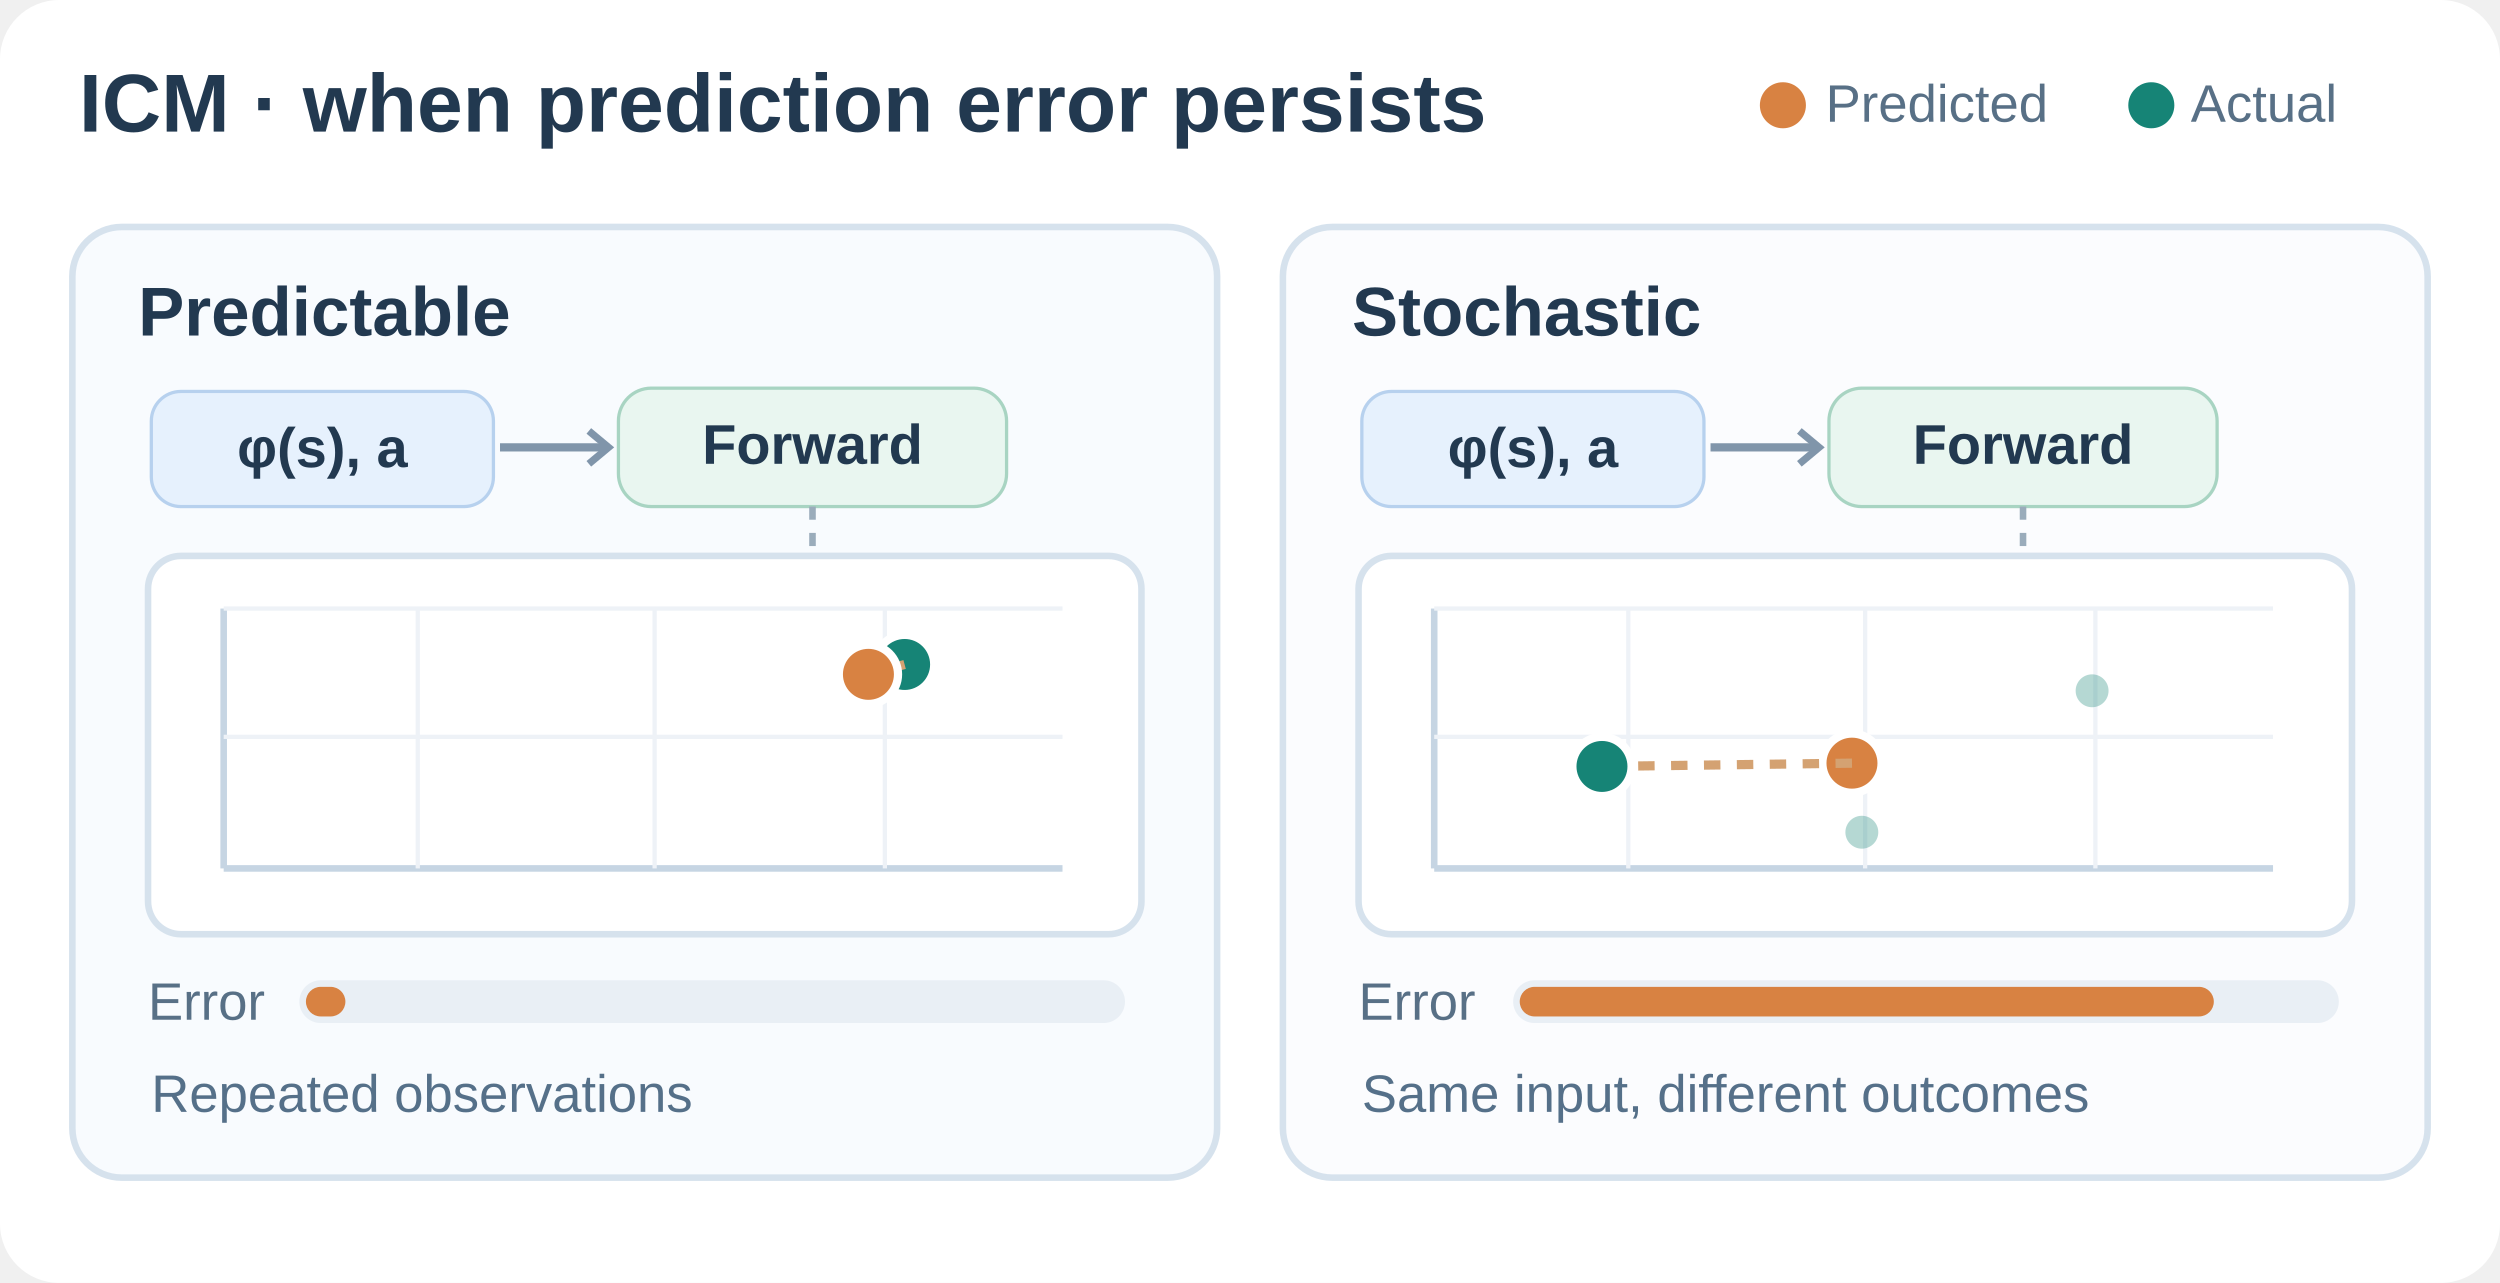
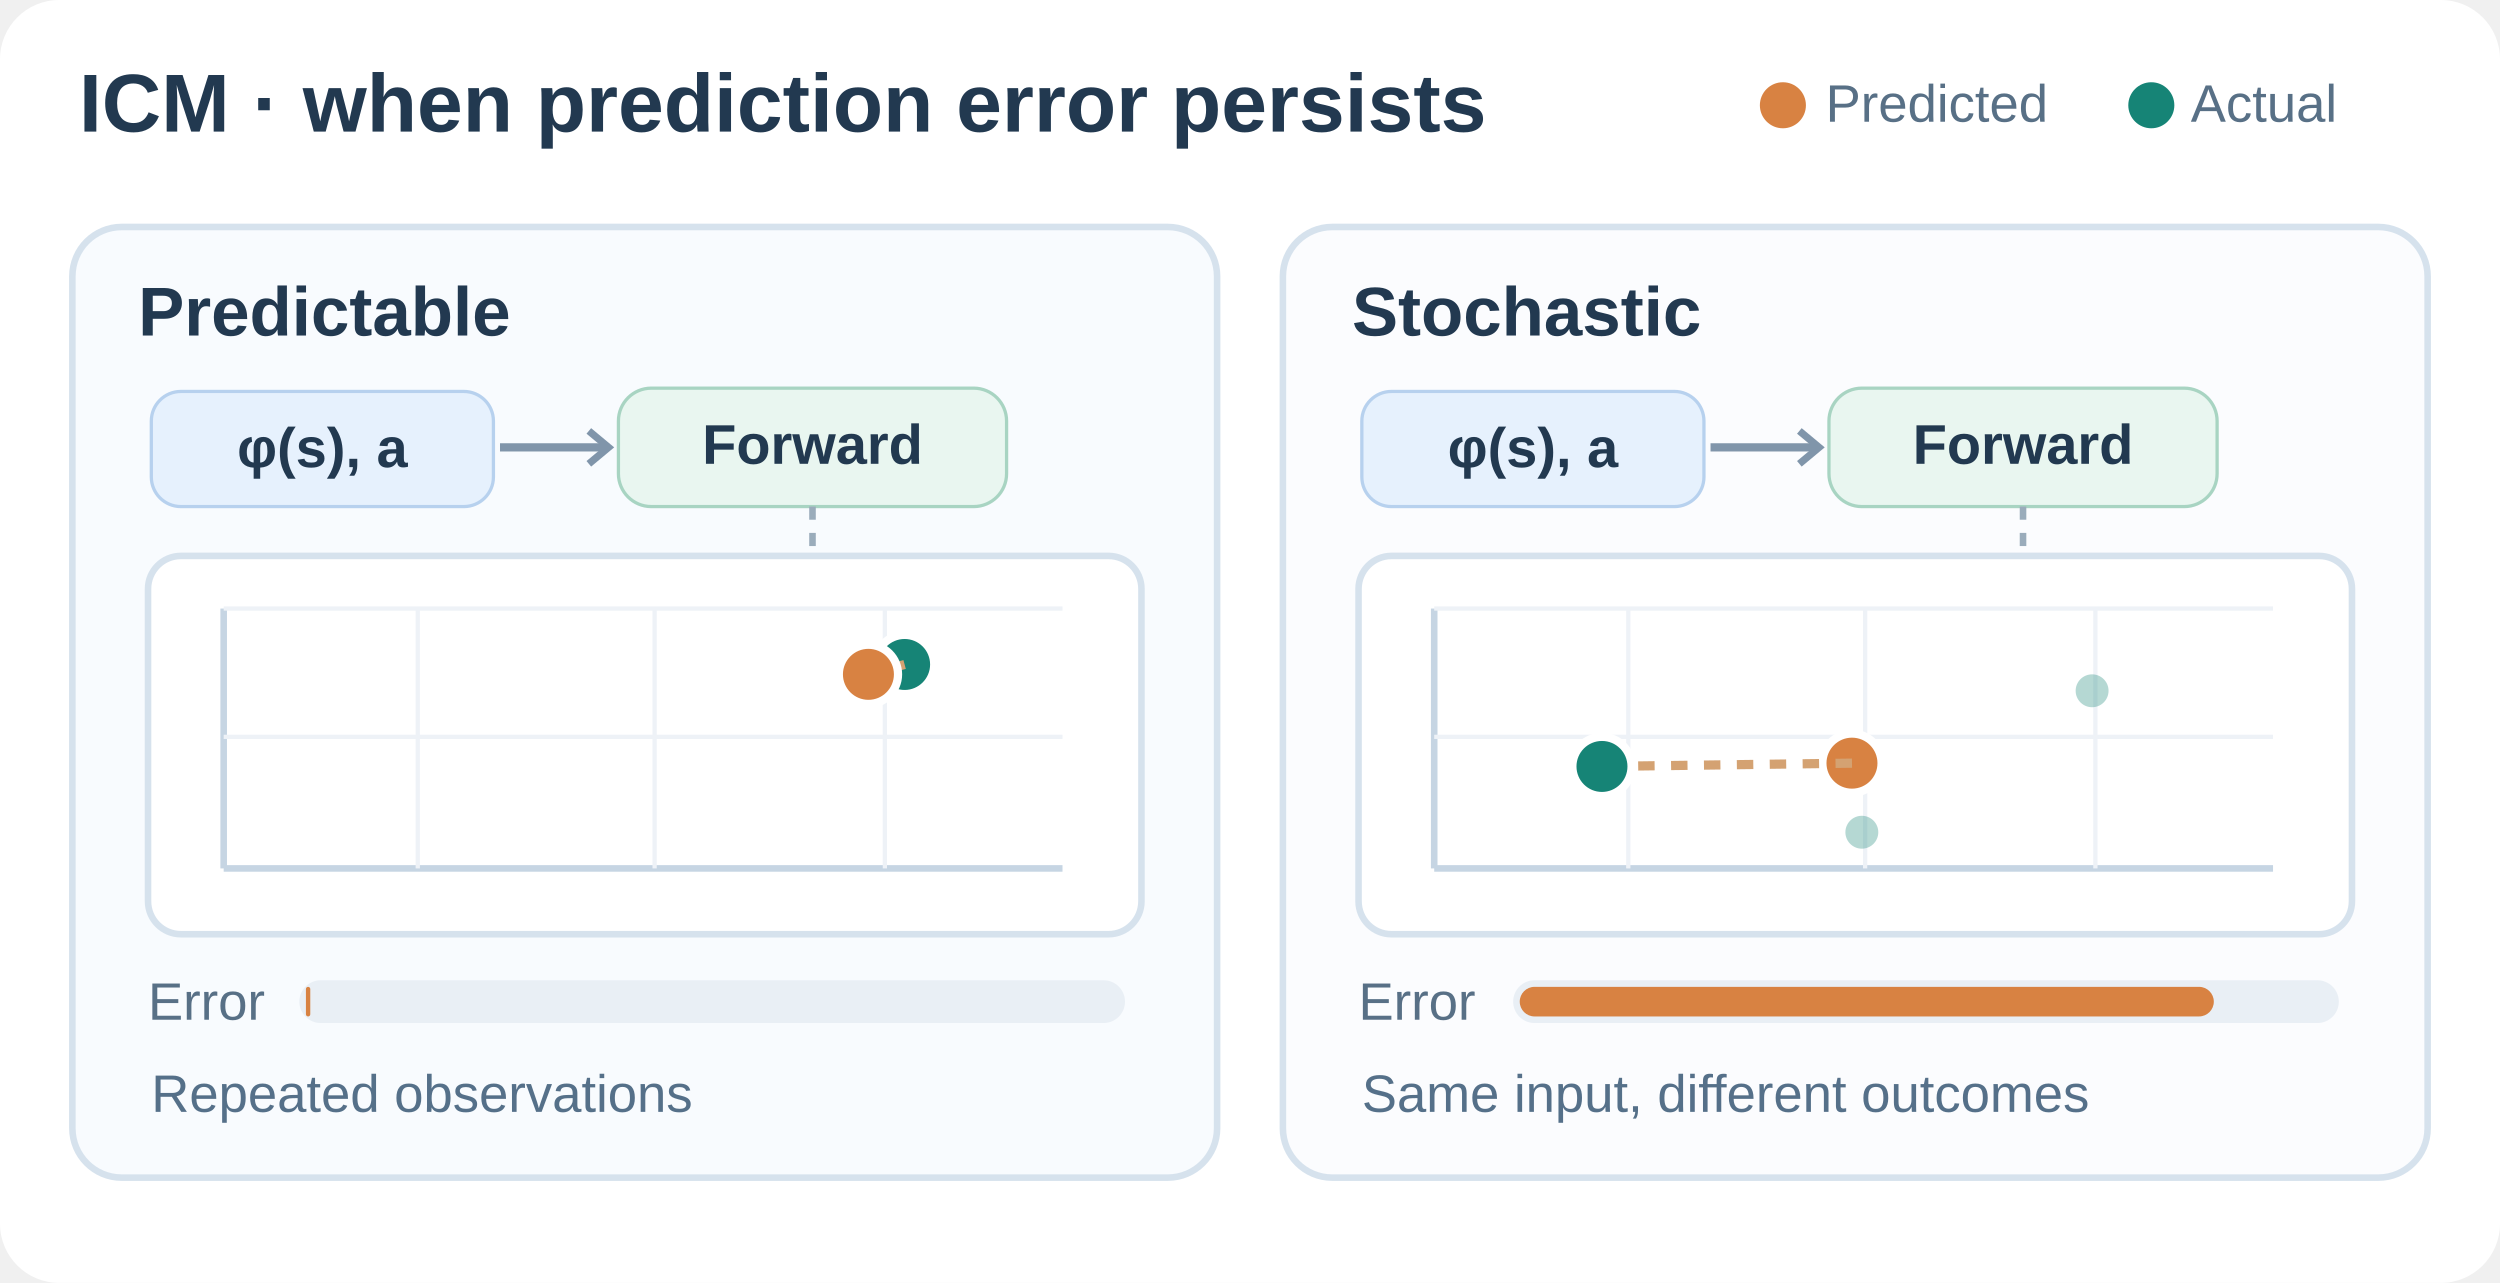
<svg xmlns="http://www.w3.org/2000/svg" viewBox="0 0 760 390" role="img" aria-labelledby="iv-title iv-desc">
  <style>
text{font-family:Arial,Helvetica,sans-serif} .head{font-weight:700;fill:#223950} .small{font-size:16px;fill:#587086} .border{stroke:#d6e2ed;stroke-width:2} .line{stroke:#d4a272;stroke-width:2.8;stroke-dasharray:5 5;fill:none}.resting{display:inline}
@media(prefers-reduced-motion:reduce){.animated{display:none}.resting{display:inline}}
</style>
  <rect width="760" height="390" rx="18" fill="#fff" />
  <text x="24" y="40" font-size="25" class="head">ICM · when prediction error persists</text>
  <circle cx="542" cy="32" r="7" fill="#d88242" />
  <text x="555" y="37" class="small">Predicted</text>
  <circle cx="654" cy="32" r="7" fill="#168476" />
  <text x="666" y="37" class="small">Actual</text>
  <rect x="22" y="69" width="348" height="289" rx="15" fill="#f8fbfe" class="border" />
  <rect x="390" y="69" width="348" height="289" rx="15" fill="#fbfcfe" class="border" />
  <text x="42" y="102" font-size="21" class="head">Predictable</text>
  <text x="411" y="102" font-size="21" class="head">Stochastic</text>
  <rect x="46" y="119" width="104" height="35" rx="9" fill="#e6f1fd" stroke="#b7d1ee" />
  <rect x="414" y="119" width="104" height="35" rx="9" fill="#e6f1fd" stroke="#b7d1ee" />
  <text x="98" y="142" text-anchor="middle" font-size="17" class="head">φ(s), a</text>
  <text x="466" y="142" text-anchor="middle" font-size="17" class="head">φ(s), a</text>
  <path d="M152 136H184M520 136H552" stroke="#8095aa" stroke-width="2.5" fill="none" />
  <path d="M179 131L185 136L179 141M547 131L553 136L547 141" stroke="#8095aa" stroke-width="2.2" fill="none" />
  <rect x="188" y="118" width="118" height="36" rx="10" fill="#e9f6f0" stroke="#a8d4c2" />
  <rect x="556" y="118" width="118" height="36" rx="10" fill="#e9f6f0" stroke="#a8d4c2" />
  <text x="247" y="141" text-anchor="middle" font-size="17" class="head">Forward</text>
  <text x="615" y="141" text-anchor="middle" font-size="17" class="head">Forward</text>
  <path d="M247 154V169M615 154V169" stroke="#9aacbb" stroke-width="2" stroke-dasharray="4 4" />
  <rect x="45" y="169" width="302" height="115" rx="10" fill="#fff" class="border" />
  <rect x="413" y="169" width="302" height="115" rx="10" fill="#fff" class="border" />
  <path d="M68 264H323M68 264V185M436 264H691M436 264V185" stroke="#c6d5e3" stroke-width="2" />
  <path d="M68 224H323M68 185H323M127 185V264M199 185V264M269 185V264M436 224H691M436 185H691M495 185V264M567 185V264M637 185V264" stroke="#eef2f7" stroke-width="1.3" />
  <circle cx="275" cy="202" r="9" fill="#168476" stroke="#fff" stroke-width="2.5" />
  <circle cx="636" cy="210" r="5" fill="#168476" opacity=".32" />
  <circle cx="566" cy="253" r="5" fill="#168476" opacity=".32" />
  <circle cx="487" cy="233" r="5" fill="#168476" opacity=".32" />
  <circle cx="563" cy="232" r="9" fill="#d88242" stroke="#fff" stroke-width="2.5" />
  <text x="45" y="310" class="small">Error</text>
  <text x="413" y="310" class="small">Error</text>
  <rect x="91" y="298" width="251" height="13" rx="6.5" fill="#e9eff5" />
  <rect x="460" y="298" width="251" height="13" rx="6.5" fill="#e9eff5" />
  <text x="46" y="338" font-size="16" fill="#557089">Repeated observations</text>
  <text x="414" y="338" font-size="16" fill="#557089">Same input, different outcomes</text>
  <g class="resting">
    <line x1="275" y1="202" x2="264" y2="205" class="line" />
    <circle cx="264" cy="205" r="9" fill="#d88242" stroke="#fff" stroke-width="2.5" />
-     <rect x="93" y="300" width="12" height="9" rx="4.5" fill="#d88242" />
+     <rect x="93" y="300" width="1.326" height="9" rx="0.663" fill="#d88242" />
    <line x1="563" y1="232" x2="487" y2="233" class="line" />
    <circle cx="487" cy="233" r="9" fill="#168476" stroke="#fff" stroke-width="2.5" />
    <rect x="462" y="300" width="211" height="9" rx="4.5" fill="#d88242" />
  </g>
</svg>
